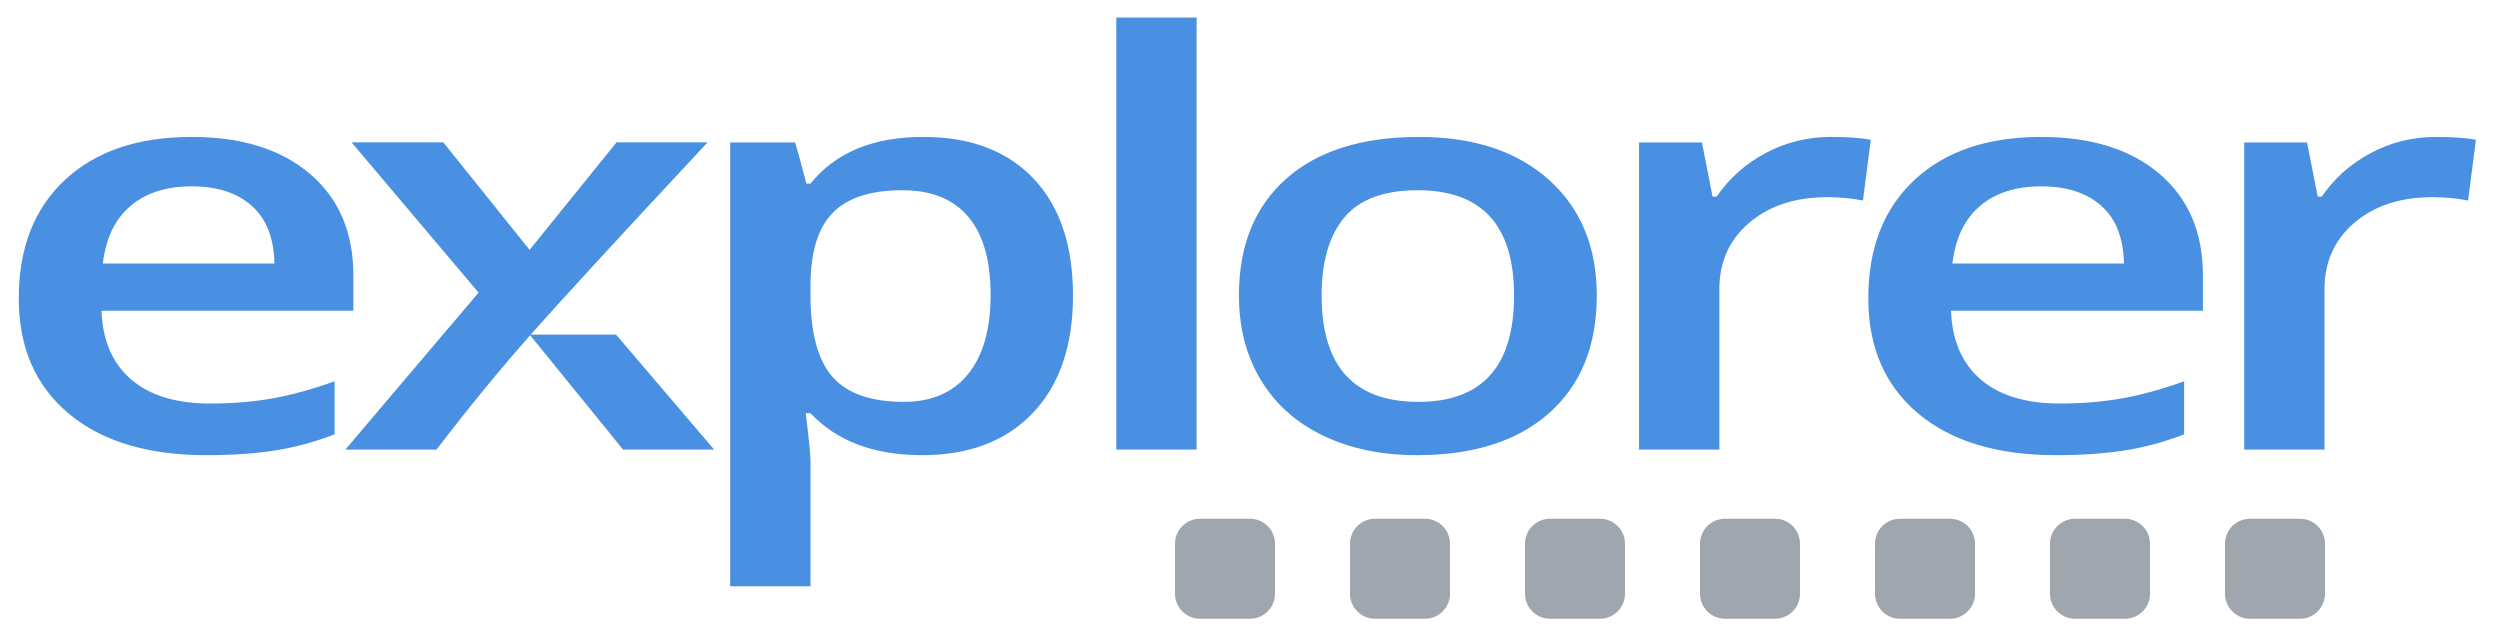
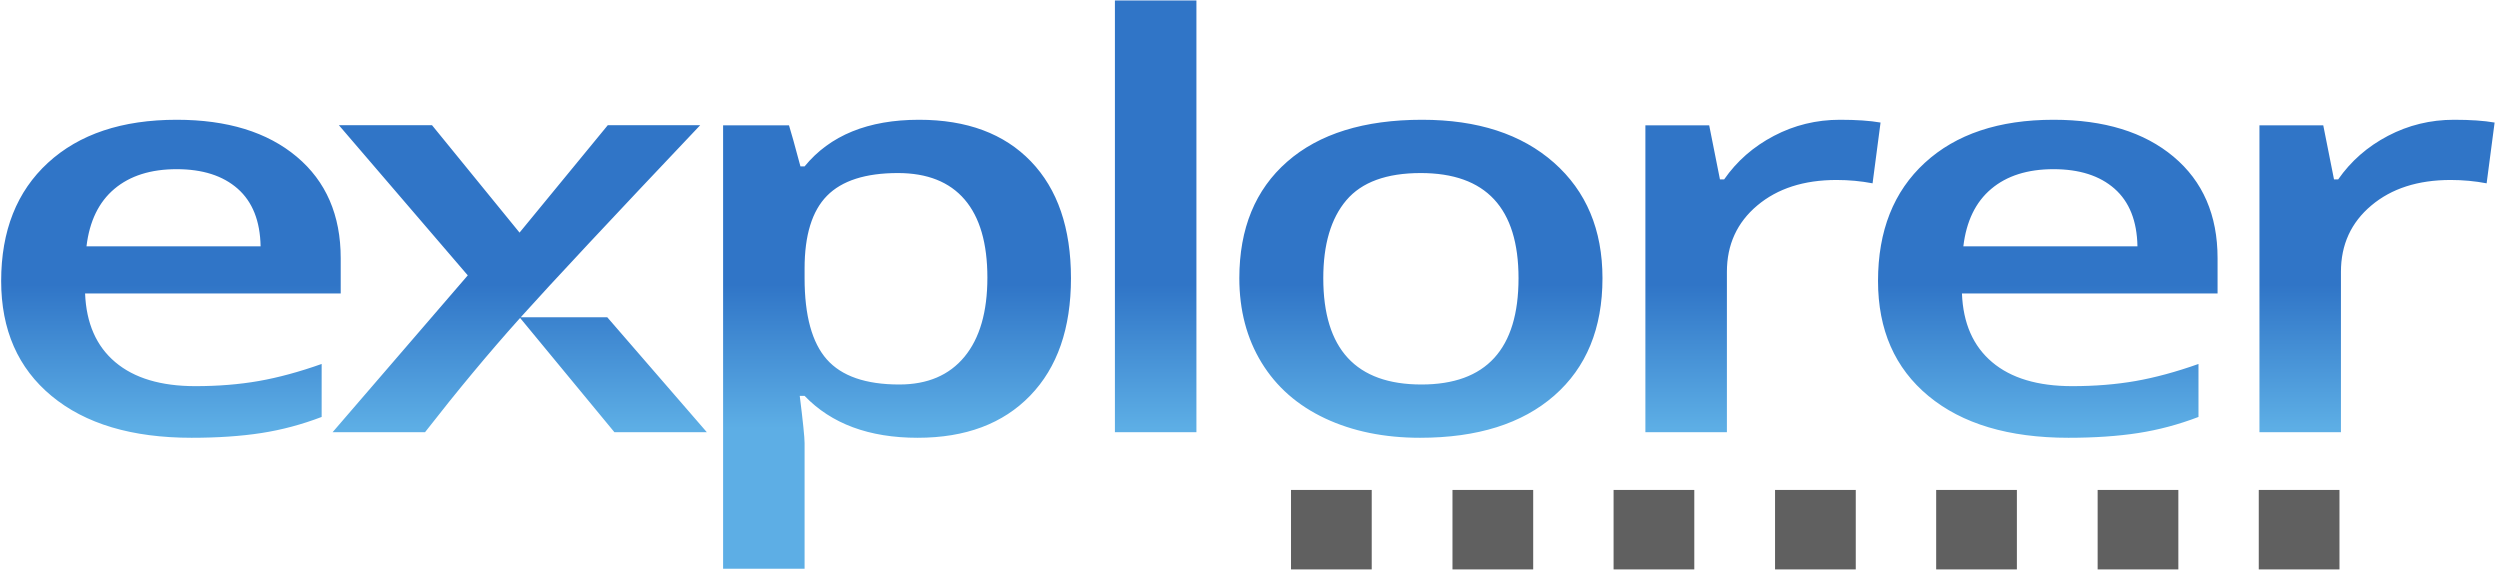
- <svg xmlns="http://www.w3.org/2000/svg" width="100px" height="25px" viewBox="0 0 100 25" version="1.1">
-   <defs />
+ <svg xmlns="http://www.w3.org/2000/svg" width="109px" height="25px" viewBox="0 0 109 25" version="1.1">
+   <defs>
+     <linearGradient x1="50%" y1="75.21%" x2="50%" y2="50%" id="linearGradient-1">
+       <stop stop-color="#5DAEE5" offset="0%" />
+       <stop stop-color="#3075C7" offset="100%" />
+     </linearGradient>
+   </defs>
  <g id="Page-1" stroke="none" stroke-width="1" fill="none" fill-rule="evenodd">
-     <g id="dark-bg---new" transform="translate(-69, -87)">
-       <g id="explorer" transform="translate(69.25, 87)">
-         <g id="blocks" transform="translate(46.75, 20.75)" fill="#A0A6AE">
-           <rect id="block" x="42" y="0" width="4" height="4" rx="1" />
-           <rect id="block" x="35" y="0" width="4" height="4" rx="1" />
-           <rect id="block" x="28" y="0" width="4" height="4" rx="1" />
-           <rect id="block" x="21" y="0" width="4" height="4" rx="1" />
-           <rect id="block" x="14" y="0" width="4" height="4" rx="1" />
-           <rect id="block" x="7" y="0" width="4" height="4" rx="1" />
-           <rect id="block" x="0" y="0" width="4" height="4" rx="1" />
+     <g id="dark-bg---new" transform="translate(-69, -85)">
+       <g id="explorer" transform="translate(69, 85)">
+         <g id="blocks" transform="translate(56.17017, 21.36139)" fill="#606060">
+           <rect id="block" x="42.312" y="0" width="3.519" height="3.465" />
+           <rect id="block" x="35.287" y="0" width="3.519" height="3.465" />
+           <rect id="block" x="28.247" y="0" width="3.519" height="3.465" />
+           <rect id="block" x="21.222" y="0" width="3.519" height="3.465" />
+           <rect id="block" x="14.182" y="0" width="3.519" height="3.465" />
+           <rect id="block" x="7.158" y="0" width="3.519" height="3.465" />
+           <rect id="block" x="0.118" y="0" width="3.519" height="3.465" />
        </g>
-         <path d="M8.006,18.207 C5.654,18.207 3.815,17.65 2.489,16.535 C1.163,15.42 0.5,13.886 0.5,11.931 C0.5,9.924 1.115,8.346 2.346,7.198 C3.576,6.051 5.267,5.477 7.418,5.477 C9.414,5.477 10.991,5.969 12.148,6.954 C13.306,7.939 13.885,9.294 13.885,11.02 L13.885,12.43 L3.809,12.43 C3.854,13.623 4.251,14.539 4.998,15.18 C5.745,15.82 6.798,16.141 8.156,16.141 C9.049,16.141 9.881,16.072 10.651,15.935 C11.422,15.798 12.249,15.57 13.133,15.252 L13.133,17.374 C12.349,17.677 11.556,17.892 10.754,18.018 C9.952,18.144 9.036,18.207 8.006,18.207 Z M7.418,7.454 C8.439,7.454 9.241,7.715 9.824,8.237 C10.408,8.759 10.708,9.527 10.727,10.542 L3.863,10.542 C3.982,9.535 4.349,8.768 4.964,8.243 C5.579,7.717 6.397,7.454 7.418,7.454 Z M20.956,13.41 L20.956,13.41 C20.948,13.419 20.941,13.427 20.934,13.436 C19.724,14.806 18.483,16.322 17.208,17.983 L13.565,17.983 L18.893,11.705 L13.812,5.693 L17.482,5.693 L20.934,9.994 L24.412,5.693 L28.055,5.693 C24.562,9.437 22.203,12 20.98,13.383 L24.392,13.383 L28.315,17.983 L24.672,17.983 L20.956,13.41 Z M36.627,18.207 C34.713,18.207 33.227,17.648 32.17,16.529 L31.979,16.529 C32.106,17.566 32.17,18.196 32.17,18.418 L32.17,23.45 L28.957,23.45 L28.957,5.699 L31.555,5.699 C31.628,5.928 31.778,6.476 32.006,7.343 L32.17,7.343 C33.173,6.099 34.676,5.477 36.682,5.477 C38.568,5.477 40.038,6.032 41.091,7.143 C42.144,8.254 42.67,9.813 42.67,11.82 C42.67,13.826 42.134,15.393 41.063,16.518 C39.993,17.644 38.514,18.207 36.627,18.207 Z M35.848,7.609 C34.572,7.609 33.64,7.913 33.052,8.52 C32.464,9.128 32.17,10.098 32.17,11.431 L32.17,11.82 C32.17,13.315 32.462,14.399 33.045,15.069 C33.628,15.739 34.581,16.074 35.902,16.074 C37.014,16.074 37.871,15.704 38.473,14.963 C39.074,14.223 39.375,13.167 39.375,11.797 C39.375,10.42 39.077,9.378 38.479,8.67 C37.882,7.963 37.005,7.609 35.848,7.609 Z M47.615,17.985 L44.402,17.985 L44.402,0.7 L47.615,0.7 L47.615,17.985 Z M63.621,11.82 C63.621,13.826 62.988,15.393 61.721,16.518 C60.454,17.644 58.69,18.207 56.43,18.207 C55.017,18.207 53.768,17.948 52.684,17.429 C51.599,16.911 50.765,16.167 50.182,15.196 C49.598,14.226 49.307,13.101 49.307,11.82 C49.307,9.827 49.936,8.272 51.193,7.154 C52.451,6.036 54.224,5.477 56.512,5.477 C58.699,5.477 60.431,6.049 61.707,7.193 C62.983,8.337 63.621,9.879 63.621,11.82 Z M52.615,11.82 C52.615,14.656 53.905,16.074 56.484,16.074 C59.036,16.074 60.312,14.656 60.312,11.82 C60.312,9.013 59.027,7.609 56.457,7.609 C55.108,7.609 54.131,7.972 53.524,8.698 C52.918,9.424 52.615,10.464 52.615,11.82 Z M72.982,5.477 C73.63,5.477 74.163,5.514 74.582,5.588 L74.268,8.02 C73.812,7.932 73.338,7.887 72.846,7.887 C71.561,7.887 70.519,8.228 69.722,8.909 C68.924,9.59 68.525,10.475 68.525,11.564 L68.525,17.985 L65.312,17.985 L65.312,5.699 L67.828,5.699 L68.252,7.865 L68.416,7.865 C68.917,7.132 69.571,6.55 70.378,6.121 C71.185,5.691 72.053,5.477 72.982,5.477 Z M81.988,18.207 C79.637,18.207 77.798,17.65 76.472,16.535 C75.146,15.42 74.482,13.886 74.482,11.931 C74.482,9.924 75.098,8.346 76.328,7.198 C77.559,6.051 79.249,5.477 81.4,5.477 C83.396,5.477 84.973,5.969 86.131,6.954 C87.288,7.939 87.867,9.294 87.867,11.02 L87.867,12.43 L77.791,12.43 C77.837,13.623 78.233,14.539 78.98,15.18 C79.728,15.82 80.781,16.141 82.139,16.141 C83.032,16.141 83.864,16.072 84.634,15.935 C85.404,15.798 86.231,15.57 87.115,15.252 L87.115,17.374 C86.331,17.677 85.538,17.892 84.736,18.018 C83.934,18.144 83.018,18.207 81.988,18.207 Z M81.4,7.454 C80.38,7.454 79.562,7.717 78.946,8.243 C78.331,8.768 77.964,9.535 77.846,10.542 L84.709,10.542 C84.691,9.527 84.39,8.759 83.807,8.237 C83.223,7.715 82.421,7.454 81.4,7.454 Z M97.188,5.477 C97.835,5.477 98.368,5.514 98.787,5.588 L98.473,8.02 C98.017,7.932 97.543,7.887 97.051,7.887 C95.766,7.887 94.724,8.228 93.927,8.909 C93.129,9.59 92.73,10.475 92.73,11.564 L92.73,17.985 L89.518,17.985 L89.518,5.699 L92.033,5.699 L92.457,7.865 L92.621,7.865 C93.122,7.132 93.776,6.55 94.583,6.121 C95.39,5.691 96.258,5.477 97.188,5.477 Z" fill="#4A90E2" />
+         <path d="M8.353,19.087 C5.752,19.087 3.718,18.48 2.251,17.266 C0.784,16.052 0.051,14.38 0.051,12.251 C0.051,10.065 0.731,8.347 2.092,7.097 C3.453,5.847 5.323,5.222 7.703,5.222 C9.91,5.222 11.655,5.758 12.935,6.831 C14.215,7.904 14.855,9.38 14.855,11.259 L14.855,12.796 L3.71,12.796 C3.761,14.094 4.199,15.092 5.026,15.79 C5.853,16.488 7.017,16.836 8.519,16.836 C9.507,16.836 10.427,16.762 11.279,16.613 C12.131,16.463 13.046,16.215 14.024,15.869 L14.024,18.179 C13.157,18.51 12.28,18.744 11.392,18.881 C10.505,19.018 9.492,19.087 8.353,19.087 Z M7.703,7.376 C8.832,7.376 9.719,7.66 10.364,8.228 C11.009,8.797 11.342,9.634 11.362,10.739 L3.771,10.739 C3.902,9.642 4.308,8.807 4.988,8.235 C5.669,7.662 6.573,7.376 7.703,7.376 Z M22.677,13.863 L22.677,13.863 C22.668,13.872 22.66,13.881 22.652,13.89 C21.314,15.383 19.941,17.034 18.532,18.843 L14.502,18.843 L20.395,12.006 L14.775,5.458 L18.835,5.458 L22.652,10.142 L26.5,5.458 L30.529,5.458 C26.665,9.535 24.056,12.327 22.703,13.833 L26.477,13.833 L30.817,18.843 L26.788,18.843 L22.677,13.863 Z M40.01,19.087 C37.893,19.087 36.25,18.478 35.08,17.26 L34.869,17.26 C35.01,18.389 35.08,19.075 35.08,19.317 L35.08,24.797 L31.527,24.797 L31.527,5.464 L34.4,5.464 C34.48,5.714 34.647,6.311 34.899,7.255 L35.08,7.255 C36.189,5.9 37.853,5.222 40.071,5.222 C42.158,5.222 43.783,5.827 44.948,7.037 C46.112,8.247 46.694,9.944 46.694,12.13 C46.694,14.316 46.102,16.022 44.917,17.248 C43.733,18.474 42.097,19.087 40.01,19.087 Z M39.148,7.545 C37.737,7.545 36.706,7.876 36.056,8.537 C35.405,9.198 35.08,10.255 35.08,11.707 L35.08,12.13 C35.08,13.759 35.403,14.939 36.048,15.669 C36.693,16.399 37.747,16.764 39.209,16.764 C40.439,16.764 41.386,16.361 42.052,15.554 C42.717,14.747 43.05,13.598 43.05,12.106 C43.05,10.606 42.72,9.471 42.059,8.7 C41.399,7.93 40.429,7.545 39.148,7.545 Z M52.164,18.845 L48.61,18.845 L48.61,0.02 L52.164,0.02 L52.164,18.845 Z M69.868,12.13 C69.868,14.316 69.167,16.022 67.766,17.248 C66.365,18.474 64.414,19.087 61.914,19.087 C60.351,19.087 58.97,18.804 57.77,18.24 C56.57,17.675 55.648,16.865 55.003,15.808 C54.358,14.751 54.035,13.525 54.035,12.13 C54.035,9.961 54.731,8.267 56.122,7.049 C57.513,5.831 59.474,5.222 62.004,5.222 C64.424,5.222 66.339,5.845 67.751,7.091 C69.162,8.337 69.868,10.017 69.868,12.13 Z M57.695,12.13 C57.695,15.219 59.121,16.764 61.974,16.764 C64.797,16.764 66.208,15.219 66.208,12.13 C66.208,9.073 64.787,7.545 61.944,7.545 C60.452,7.545 59.371,7.94 58.7,8.731 C58.03,9.521 57.695,10.654 57.695,12.13 Z M80.222,5.222 C80.938,5.222 81.528,5.262 81.992,5.343 L81.644,7.993 C81.14,7.896 80.616,7.847 80.071,7.847 C78.65,7.847 77.498,8.218 76.616,8.96 C75.734,9.702 75.293,10.666 75.293,11.852 L75.293,18.845 L71.739,18.845 L71.739,5.464 L74.521,5.464 L74.99,7.823 L75.172,7.823 C75.726,7.025 76.449,6.392 77.342,5.924 C78.234,5.456 79.194,5.222 80.222,5.222 Z M90.184,19.087 C87.583,19.087 85.549,18.48 84.082,17.266 C82.615,16.052 81.882,14.38 81.882,12.251 C81.882,10.065 82.562,8.347 83.923,7.097 C85.284,5.847 87.154,5.222 89.533,5.222 C91.741,5.222 93.485,5.758 94.766,6.831 C96.046,7.904 96.686,9.38 96.686,11.259 L96.686,12.796 L85.541,12.796 C85.591,14.094 86.03,15.092 86.857,15.79 C87.683,16.488 88.848,16.836 90.35,16.836 C91.338,16.836 92.258,16.762 93.11,16.613 C93.962,16.463 94.877,16.215 95.854,15.869 L95.854,18.179 C94.987,18.51 94.11,18.744 93.223,18.881 C92.336,19.018 91.323,19.087 90.184,19.087 Z M89.533,7.376 C88.404,7.376 87.499,7.662 86.819,8.235 C86.138,8.807 85.733,9.642 85.602,10.739 L93.193,10.739 C93.173,9.634 92.84,8.797 92.195,8.228 C91.55,7.66 90.662,7.376 89.533,7.376 Z M106.995,5.222 C107.711,5.222 108.301,5.262 108.765,5.343 L108.417,7.993 C107.913,7.896 107.388,7.847 106.844,7.847 C105.423,7.847 104.271,8.218 103.389,8.96 C102.506,9.702 102.065,10.666 102.065,11.852 L102.065,18.845 L98.512,18.845 L98.512,5.464 L101.294,5.464 L101.763,7.823 L101.944,7.823 C102.499,7.025 103.222,6.392 104.114,5.924 C105.007,5.456 105.967,5.222 106.995,5.222 Z" fill="url(#linearGradient-1)" />
      </g>
    </g>
  </g>
</svg>
